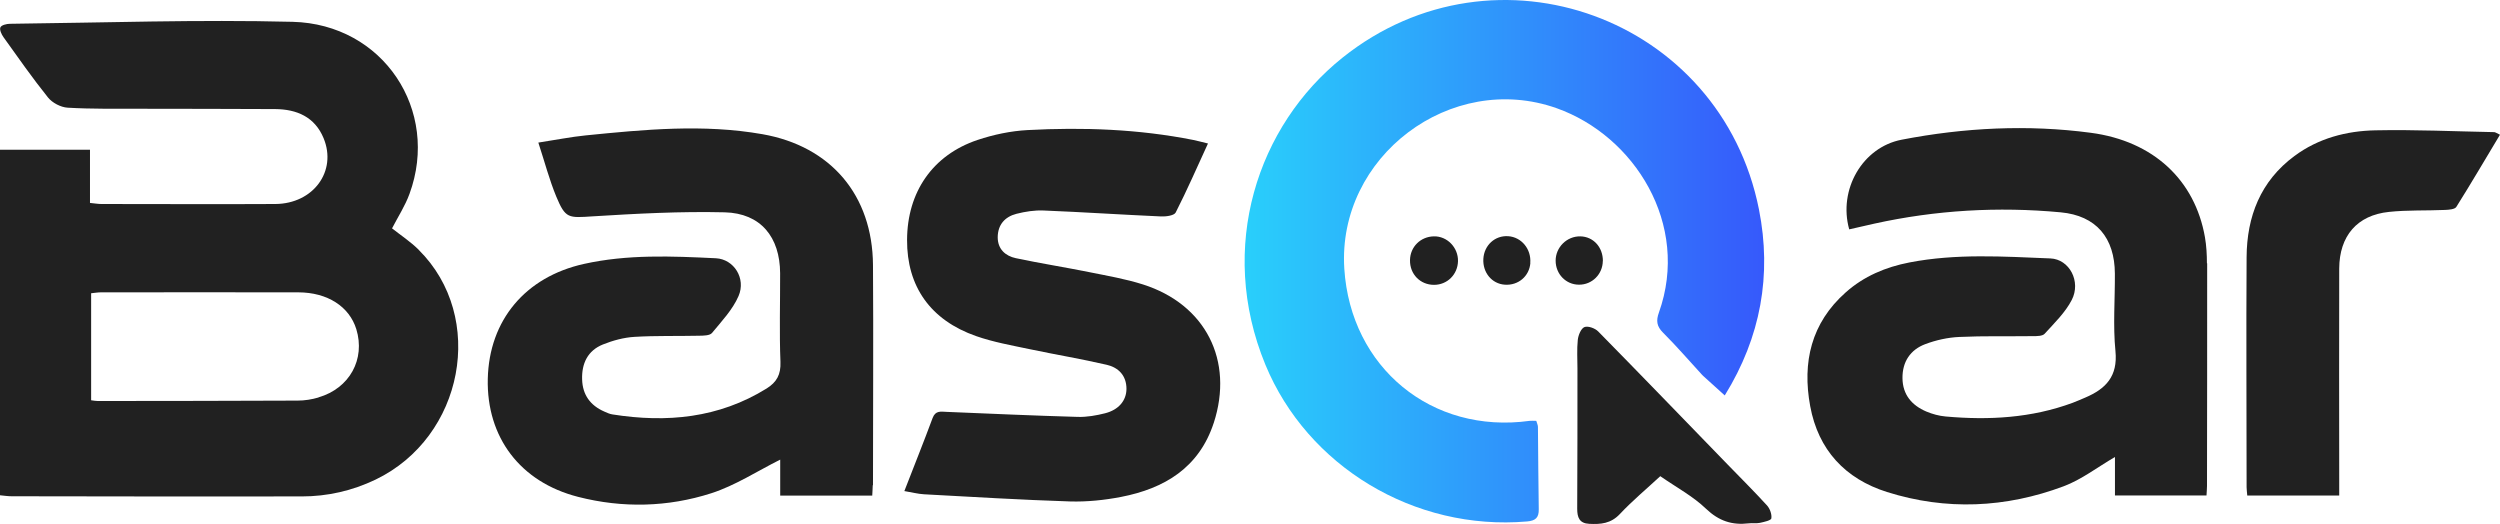
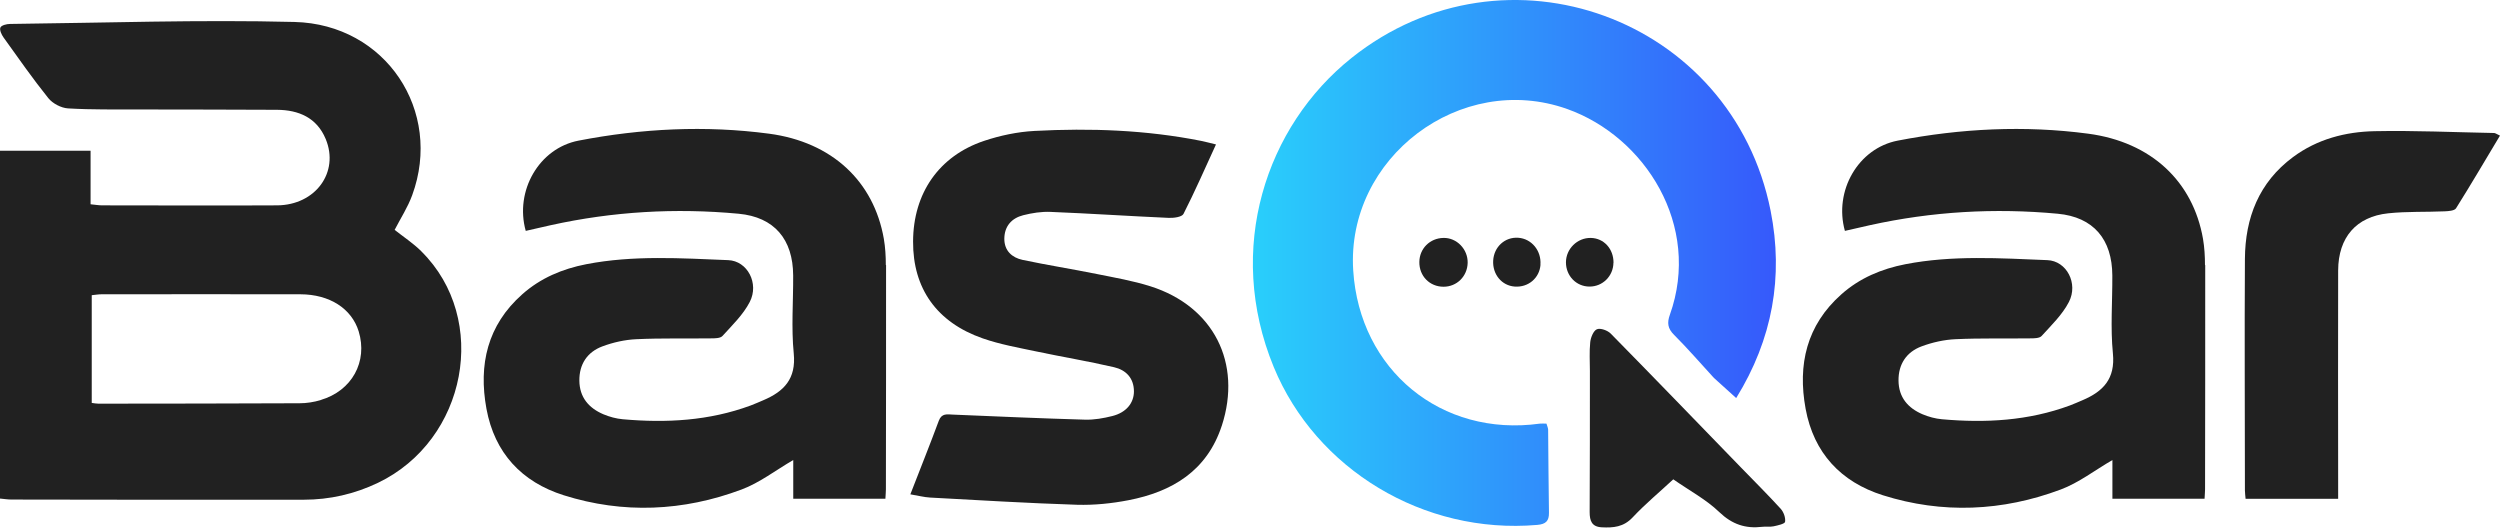
- <svg xmlns="http://www.w3.org/2000/svg" id="_Слой_2" data-name="Слой 2" viewBox="0 0 303.67 63.64">
+ <svg xmlns="http://www.w3.org/2000/svg" id="_Слой_2" data-name="Слой 2" viewBox="0 0 301.67 63.64">
  <defs>
    <style>
      .cls-1 {
        fill: url(#_Безымянный_градиент_5);
      }

      .cls-1, .cls-2 {
        stroke-width: 0px;
      }

      .cls-2 {
        fill: #212121;
      }
    </style>
    <linearGradient id="_Безымянный_градиент_5" data-name="Безымянный градиент 5" x1="151.18" y1="31.73" x2="214.29" y2="31.73" gradientUnits="userSpaceOnUse">
      <stop offset="0" stop-color="#29cffb" />
      <stop offset="1" stop-color="#3659fb" />
    </linearGradient>
  </defs>
  <g id="_Слой_1-2" data-name="Слой 1">
    <g id="bSXZ7N">
      <g>
        <path class="cls-2" d="M50.86,30.34c-1-.99-2.19-1.77-3.24-2.6.72-1.4,1.59-2.73,2.12-4.19,3.72-10.14-3.18-20.63-14.21-20.9-11.43-.29-22.88.11-34.32.24-.41,0-1.04.16-1.16.43-.13.29.13.85.37,1.19,1.77,2.47,3.51,4.96,5.41,7.33.52.65,1.55,1.19,2.38,1.24,2.88.17,5.77.12,8.66.13,5.52.02,11.04,0,16.56.04,2.62.02,4.8.95,5.87,3.52,1.67,4.01-1.23,7.98-5.86,8.01-7.04.04-14.08,0-21.12,0-.39,0-.78-.07-1.39-.13v-6.46H0v41.97c.52.05.96.12,1.41.12,11.75.02,23.5.04,35.24.02,3.12,0,6.12-.68,8.96-2.04,10.73-5.15,13.49-19.74,5.25-27.91ZM38.69,48.28c-.81.24-1.69.38-2.53.38-8.1.04-16.19.04-24.29.05-.24,0-.48-.05-.8-.09v-13c.43-.04.81-.11,1.19-.11,7.99,0,15.99-.02,23.98,0,3.55.01,6.19,1.73,7.04,4.47,1.12,3.65-.81,7.19-4.6,8.29Z" />
        <path class="cls-1" d="M209.5,48.03c-.7-.64-1.35-1.22-1.99-1.8-.21-.19-.42-.38-.63-.57h0s-.09-.09-.14-.14c-1.57-1.71-3.09-3.47-4.73-5.11-.78-.77-.86-1.46-.51-2.43,3.84-10.76-3-21.49-12.4-24.83-12.84-4.56-26.68,5.86-25.81,19.49.77,12.02,10.63,20.12,22.51,18.48.24-.03.5,0,.81,0,.07.26.19.49.2.72.04,3.34.04,6.68.1,10.02.02,1.02-.39,1.39-1.41,1.48-13.72,1.18-26.71-6.71-31.8-19.05-5.88-14.28-.94-29.06,9.39-37.3,18.57-14.82,45.94-4.86,50.57,18.46,1.57,7.93.23,15.48-4.15,22.57Z" />
-         <path class="cls-2" d="M268.1,31.98c0,9.02,0,18.03-.02,27.05,0,.35-.04.7-.06,1.15h-11.12v-4.67c-2.16,1.26-4.07,2.75-6.24,3.56-7.03,2.63-14.27,2.96-21.46.69-5.06-1.6-8.34-5.1-9.32-10.43-.98-5.33.12-10.09,4.31-13.81,2.21-1.97,4.86-3.08,7.74-3.64,5.68-1.1,11.41-.72,17.12-.49,2.32.09,3.76,2.81,2.6,5.05-.79,1.53-2.11,2.8-3.29,4.1-.26.29-.93.29-1.41.29-2.98.04-5.98-.04-8.96.1-1.39.06-2.82.38-4.13.87-1.81.68-2.79,2.14-2.77,4.13.02,2.02,1.14,3.31,2.9,4.06.74.31,1.55.53,2.34.6,5.25.47,10.42.19,15.43-1.66.52-.19,1.03-.43,1.54-.64,2.49-1.06,3.96-2.58,3.66-5.64-.31-3.11-.05-6.27-.07-9.41-.02-4.35-2.26-7.05-6.59-7.45-7.61-.71-15.17-.27-22.65,1.38-.98.22-1.97.45-3.03.69-1.35-4.82,1.6-9.97,6.37-10.89,7.6-1.47,15.3-1.86,22.98-.84,7.63,1.01,12.65,5.77,13.86,12.68.18,1.04.24,2.12.24,3.18Z" />
-         <path class="cls-2" d="M106.01,58.94c0,.35-.04.7-.06,1.26h-11.18v-4.37c-2.8,1.4-5.45,3.14-8.36,4.08-5.29,1.7-10.78,1.83-16.2.44-7.04-1.8-11.12-7.26-10.96-14.33.16-7.13,4.57-12.38,11.67-13.96,5.31-1.18,10.67-.95,16.04-.69,2.18.11,3.68,2.44,2.75,4.59-.72,1.66-2.05,3.06-3.23,4.49-.27.32-1.02.32-1.55.33-2.63.06-5.27-.02-7.89.14-1.29.08-2.6.44-3.8.92-1.85.74-2.6,2.31-2.53,4.27.06,1.86,1,3.14,2.69,3.88.32.14.65.3,1,.35,6.59,1.04,12.91.45,18.72-3.15,1.23-.77,1.74-1.7,1.68-3.22-.14-3.59-.03-7.19-.04-10.78-.02-4.4-2.36-7.29-6.73-7.4-5.35-.13-10.71.16-16.05.49-2.93.19-3.29.29-4.41-2.4-.84-2.03-1.4-4.18-2.18-6.56,2.16-.33,3.93-.69,5.72-.87,7.16-.72,14.34-1.41,21.5-.15,8.34,1.47,13.37,7.43,13.43,15.89.06,8.91,0,17.82,0,26.74Z" />
+         <path class="cls-2" d="M266.1,31.98c0,9.02,0,18.03-.02,27.05,0,.35-.04.7-.06,1.15h-11.12v-4.67c-2.16,1.26-4.07,2.75-6.24,3.56-7.03,2.63-14.27,2.96-21.46.69-5.06-1.6-8.34-5.1-9.32-10.43-.98-5.33.12-10.09,4.31-13.81,2.21-1.97,4.86-3.08,7.74-3.64,5.68-1.1,11.41-.72,17.12-.49,2.32.09,3.76,2.81,2.6,5.05-.79,1.53-2.11,2.8-3.29,4.1-.26.29-.93.29-1.41.29-2.98.04-5.98-.04-8.96.1-1.39.06-2.82.38-4.13.87-1.81.68-2.79,2.14-2.77,4.13.02,2.02,1.14,3.31,2.9,4.06.74.31,1.55.53,2.34.6,5.25.47,10.42.19,15.43-1.66.52-.19,1.03-.43,1.54-.64,2.49-1.06,3.96-2.58,3.66-5.64-.31-3.11-.05-6.27-.07-9.41-.02-4.35-2.26-7.05-6.59-7.45-7.61-.71-15.17-.27-22.65,1.38-.98.22-1.97.45-3.03.69-1.35-4.82,1.6-9.97,6.37-10.89,7.6-1.47,15.3-1.86,22.98-.84,7.63,1.01,12.65,5.77,13.86,12.68.18,1.04.24,2.12.24,3.18Z" />
+         <path class="cls-2" d="M106.92,31.98c0,9.02,0,18.03-.02,27.05,0,.35-.04.7-.06,1.15h-11.12v-4.67c-2.16,1.26-4.07,2.75-6.24,3.56-7.03,2.63-14.27,2.96-21.46.69-5.06-1.6-8.34-5.1-9.32-10.43-.98-5.33.12-10.09,4.31-13.81,2.21-1.97,4.86-3.08,7.74-3.64,5.68-1.1,11.41-.72,17.12-.49,2.32.09,3.76,2.81,2.6,5.05-.79,1.53-2.11,2.8-3.29,4.1-.26.29-.93.29-1.41.29-2.98.04-5.98-.04-8.96.1-1.39.06-2.82.38-4.13.87-1.81.68-2.79,2.14-2.77,4.13.02,2.02,1.14,3.31,2.9,4.06.74.31,1.55.53,2.34.6,5.25.47,10.42.19,15.43-1.66.52-.19,1.03-.43,1.54-.64,2.49-1.06,3.96-2.58,3.66-5.64-.31-3.11-.05-6.27-.07-9.41-.02-4.35-2.26-7.05-6.59-7.45-7.61-.71-15.17-.27-22.65,1.38-.98.22-1.97.45-3.03.69-1.35-4.82,1.6-9.97,6.37-10.89,7.6-1.47,15.3-1.86,22.98-.84,7.63,1.01,12.65,5.77,13.86,12.68.18,1.04.24,2.12.24,3.18Z" />
        <path class="cls-2" d="M147.43,51.37c-1.78,5.44-5.98,7.97-11.26,8.99-2.02.39-4.13.61-6.19.55-5.92-.19-11.83-.55-17.74-.87-.74-.04-1.47-.24-2.39-.39,1.21-3.12,2.36-5.98,3.43-8.87.35-.94,1-.78,1.72-.75,5.31.22,10.62.46,15.93.61,1.1.03,2.23-.17,3.3-.44,1.66-.42,2.59-1.55,2.6-2.96,0-1.62-.97-2.6-2.4-2.93-3.1-.72-6.25-1.24-9.37-1.9-2.18-.46-4.39-.85-6.48-1.58-5.56-1.94-8.43-6.04-8.4-11.69.02-5.81,3.11-10.31,8.56-12.14,1.95-.65,4.03-1.09,6.08-1.2,6.74-.36,13.47-.12,20.12,1.2.53.11,1.05.25,1.79.43-1.34,2.92-2.55,5.69-3.92,8.38-.19.38-1.19.51-1.79.48-4.75-.21-9.5-.53-14.25-.72-1.09-.05-2.23.13-3.3.4-1.41.36-2.27,1.33-2.28,2.85,0,1.44.93,2.27,2.2,2.54,2.97.63,5.97,1.1,8.94,1.7,2.18.44,4.39.82,6.5,1.49,7.61,2.42,11.07,9.24,8.6,16.83Z" />
-         <path class="cls-2" d="M303.67,16.36c-1.81,3.01-3.51,5.92-5.31,8.78-.19.29-.89.34-1.36.36-2.27.1-4.56,0-6.82.24-3.86.4-6.02,2.91-6.04,6.88-.03,8.5,0,17.01,0,25.52v2.05h-11.17c-.03-.41-.08-.71-.08-1,0-9.32-.06-18.63,0-27.95.03-4.95,1.69-9.24,5.81-12.29,2.91-2.16,6.32-3.05,9.84-3.12,4.8-.1,9.61.13,14.42.22.13,0,.27.11.72.32Z" />
-         <path class="cls-2" d="M215.17,62.96c-.05.26-.89.44-1.4.55-.44.09-.91,0-1.36.06-2.02.24-3.63-.29-5.18-1.77-1.58-1.52-3.59-2.59-5.56-3.96-1.61,1.5-3.36,2.95-4.91,4.6-1.09,1.16-2.32,1.26-3.71,1.19-1.22-.06-1.47-.79-1.47-1.84.03-5.67.03-11.34.03-17.01,0-1.16-.08-2.34.04-3.49.06-.57.39-1.39.81-1.56.43-.17,1.29.14,1.67.53,5.25,5.34,10.45,10.73,15.67,16.11,1.62,1.67,3.27,3.31,4.84,5.03.35.39.6,1.08.52,1.57Z" />
+         <path class="cls-2" d="M301.67,16.36c-1.81,3.01-3.51,5.92-5.31,8.78-.19.29-.89.34-1.36.36-2.27.1-4.56,0-6.82.24-3.86.4-6.02,2.91-6.04,6.88-.03,8.5,0,17.01,0,25.52v2.05h-11.17c-.03-.41-.08-.71-.08-1,0-9.32-.06-18.63,0-27.95.03-4.95,1.69-9.24,5.81-12.29,2.91-2.16,6.32-3.05,9.84-3.12,4.8-.1,9.61.13,14.42.22.13,0,.27.11.72.32Z" />
+         <path class="cls-2" d="M215.41,62.96c-.05.26-.89.44-1.4.55-.44.09-.91,0-1.36.06-2.02.24-3.63-.29-5.18-1.77-1.58-1.52-3.59-2.59-5.56-3.96-1.61,1.5-3.36,2.95-4.91,4.6-1.09,1.16-2.32,1.26-3.71,1.19-1.22-.06-1.47-.79-1.47-1.84.03-5.67.03-11.34.03-17.01,0-1.16-.08-2.34.04-3.49.06-.57.39-1.39.81-1.56.43-.17,1.29.14,1.67.53,5.25,5.34,10.45,10.73,15.67,16.11,1.62,1.67,3.27,3.31,4.84,5.03.35.39.6,1.08.52,1.57Z" />
        <path class="cls-2" d="M177.1,31.72c-.04,1.63-1.31,2.88-2.91,2.88-1.68,0-2.95-1.3-2.92-3,.02-1.61,1.28-2.86,2.9-2.89,1.61-.04,2.97,1.36,2.93,3.02Z" />
        <path class="cls-2" d="M194.69,31.71c-.02,1.6-1.3,2.88-2.89,2.87-1.59,0-2.84-1.29-2.84-2.92,0-1.63,1.37-2.98,3-2.95,1.58.03,2.75,1.32,2.74,3Z" />
        <path class="cls-2" d="M185.89,31.94c-.12,1.61-1.47,2.76-3.11,2.64-1.57-.11-2.7-1.48-2.6-3.15.1-1.65,1.42-2.85,3.02-2.74,1.61.11,2.81,1.56,2.68,3.25Z" />
      </g>
    </g>
  </g>
</svg>
